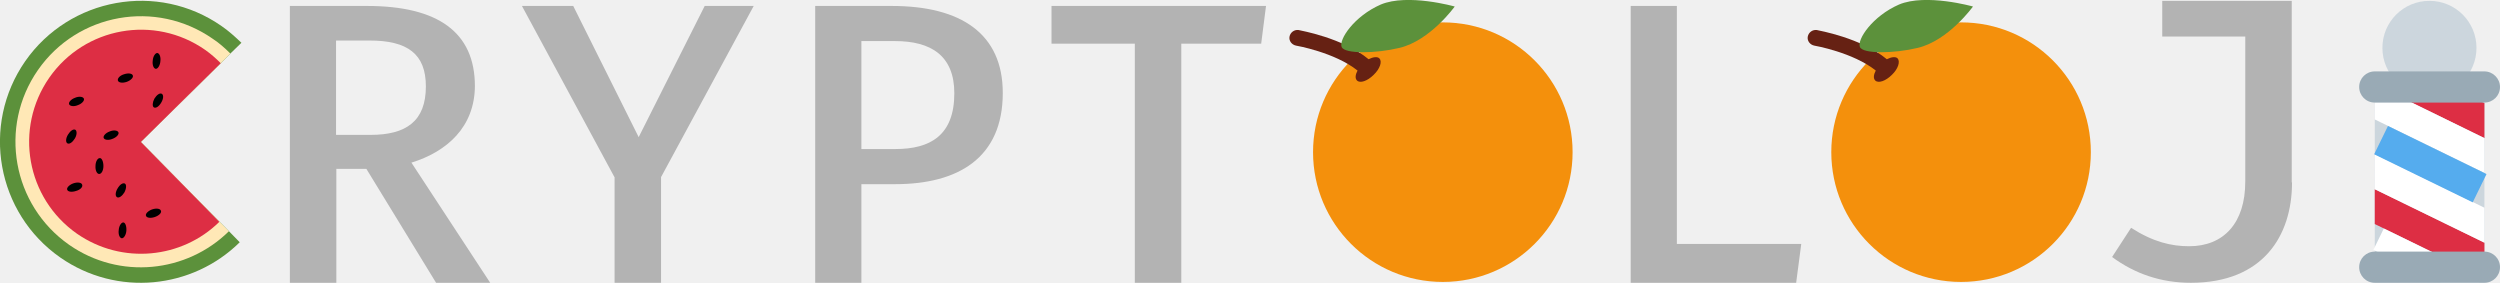
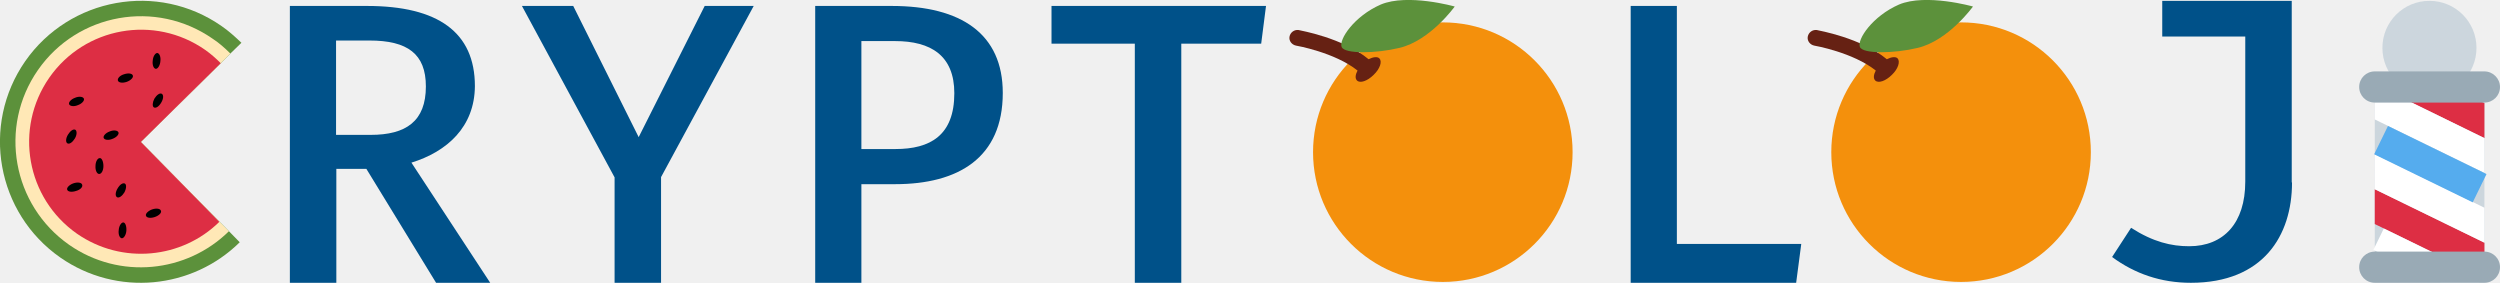
<svg xmlns="http://www.w3.org/2000/svg" xmlns:xlink="http://www.w3.org/1999/xlink" version="1.1" id="Layer_1" x="0px" y="0px" viewBox="0 0 882.3 99.8" enable-background="new 0 0 882.3 99.8" xml:space="preserve">
  <g>
    <g>
-       <path fill="#B3B3B3" d="M145.2,57.4L173,99.8h-19.1l-24.6-40.2h-10.6v40.2h-16.4V2.1h27.2c25.1,0,38.1,9.3,38.1,28.3    C167.5,44.8,157.8,53.5,145.2,57.4 M130.4,14.3h-11.8v33.3h12.2c12.5,0,19.5-4.8,19.5-17.1C150.3,19,143.8,14.3,130.4,14.3" />
-       <path fill="#B3B3B3" d="M315.9,65H304v34.8h-16.3V2.1h27c24.6,0,39.2,9.9,39.2,30.7C353.9,55.7,338.2,65,315.9,65 M315.9,14.5H304    v38.1h12c12.3,0,20.8-4.8,20.8-19.7C336.8,19.6,328.5,14.5,315.9,14.5" />
-       <polygon fill="#B3B3B3" points="416.9,99.8 400.5,99.8 400.5,15.4 371.1,15.4 371.1,2.1 446.8,2.1 445.1,15.4 416.9,15.4   " />
-       <polygon fill="#B3B3B3" points="575.5,2.1 591.8,2.1 591.8,86.1 635.7,86.1 633.9,99.8 575.5,99.8   " />
-       <path fill="#B3B3B3" d="M808.9,64.4c0,18.8-10.2,35.4-35.7,35.4c-10.6,0-19.8-3.2-27.8-9.1l6.7-10.3c7.8,5,14.2,6.5,20.5,6.5    c12.2,0,19.8-8.2,19.8-22.8V12.9h-29.3V0.3h45.7V64.4z" />
-       <polygon fill="#B3B3B3" points="233.3,99.8 216.9,99.8 216.9,62.6 184.2,2.1 202.3,2.1 225.4,48.4 248.7,2.1 266,2.1 233.3,62.5       " />
+       <path fill="#005189" d="M145.2,57.4L173,99.8h-19.1l-24.6-40.2h-10.6v40.2h-16.4V2.1h27.2c25.1,0,38.1,9.3,38.1,28.3    C167.5,44.8,157.8,53.5,145.2,57.4 M130.4,14.3h-11.8v33.3h12.2c12.5,0,19.5-4.8,19.5-17.1C150.3,19,143.8,14.3,130.4,14.3" />
+       <path fill="#005189" d="M315.9,65H304v34.8h-16.3V2.1h27c24.6,0,39.2,9.9,39.2,30.7C353.9,55.7,338.2,65,315.9,65 M315.9,14.5H304    v38.1h12c12.3,0,20.8-4.8,20.8-19.7C336.8,19.6,328.5,14.5,315.9,14.5" />
+       <polygon fill="#005189" points="416.9,99.8 400.5,99.8 400.5,15.4 371.1,15.4 371.1,2.1 446.8,2.1 445.1,15.4 416.9,15.4   " />
+       <polygon fill="#005189" points="575.5,2.1 591.8,2.1 591.8,86.1 635.7,86.1 633.9,99.8 575.5,99.8   " />
+       <path fill="#005189" d="M808.9,64.4c0,18.8-10.2,35.4-35.7,35.4c-10.6,0-19.8-3.2-27.8-9.1l6.7-10.3c7.8,5,14.2,6.5,20.5,6.5    c12.2,0,19.8-8.2,19.8-22.8V12.9h-29.3V0.3h45.7V64.4z" />
+       <polygon fill="#005189" points="233.3,99.8 216.9,99.8 216.9,62.6 184.2,2.1 202.3,2.1 225.4,48.4 248.7,2.1 266,2.1 233.3,62.5       " />
      <path fill="#5C913B" d="M77.4,78.2L49.7,50.1l28.2-27.8l3.4-3.4l3.9-3.8C83,13,80.8,11,78.2,9.2C55.7-6.5,24.6-0.9,8.9,21.6    C-6.8,44.2-1.2,75.2,21.3,90.9c20,13.9,46.6,11.1,63.3-5.4l-3.8-3.9L77.4,78.2z" />
      <path fill="#FFE8B6" d="M49.7,50.1l28.2-27.8l3.4-3.4c-1.9-1.9-3.9-3.7-6.2-5.2c-20.1-14-47.7-9.1-61.7,11    c-14,20.1-9,47.7,11,61.7c17.8,12.4,41.5,9.9,56.4-4.8l-3.4-3.4L49.7,50.1z" />
      <path fill="#DD2E44" d="M77.9,22.3c-1.7-1.7-3.5-3.3-5.5-4.7c-17.9-12.5-42.5-8.1-55,9.8C4.9,45.4,9.3,70,27.2,82.5    c15.9,11,37,8.8,50.2-4.2L49.7,50.1L77.9,22.3z" />
      <path d="M27.5,37.1c-1.4,0.6-2.8,0.4-3.1-0.3c-0.3-0.7,0.7-1.8,2.1-2.3c1.4-0.6,2.8-0.4,3.1,0.3C29.9,35.5,28.9,36.6,27.5,37.1" />
      <path d="M39.7,49c-1.4,0.6-2.8,0.4-3.1-0.3c-0.3-0.7,0.7-1.8,2.1-2.3c1.4-0.6,2.8-0.4,3.1,0.3C42.1,47.4,41.1,48.5,39.7,49" />
      <path d="M43.9,67.9c-0.8,1.3-1.9,2.1-2.6,1.7c-0.7-0.4-0.6-1.8,0.2-3.1c0.8-1.4,1.9-2.1,2.6-1.7C44.7,65.2,44.6,66.6,43.9,67.9" />
      <path d="M26.4,48.9c-0.8,1.3-1.9,2.1-2.6,1.7c-0.7-0.4-0.6-1.8,0.2-3.1c0.8-1.3,1.9-2.1,2.6-1.7C27.2,46.2,27.2,47.6,26.4,48.9" />
      <path d="M26.8,67.4c-1.5,0.5-2.9,0.3-3.1-0.5c-0.2-0.7,0.8-1.7,2.2-2.2c1.5-0.5,2.9-0.3,3.1,0.5C29.3,66,28.3,67,26.8,67.4" />
      <path d="M44.6,81.4c-0.1,1.5-0.9,2.7-1.6,2.7c-0.8-0.1-1.3-1.4-1.1-2.9c0.1-1.5,0.9-2.7,1.6-2.7C44.2,78.5,44.7,79.8,44.6,81.4" />
      <path d="M36.5,58.6c0,1.6-0.7,2.8-1.5,2.8c-0.8,0-1.4-1.3-1.3-2.8c0-1.5,0.7-2.8,1.5-2.8C35.9,55.7,36.5,57,36.5,58.6" />
      <path d="M54.6,76.6c-1.5,0.5-2.9,0.3-3.1-0.5c-0.2-0.7,0.8-1.7,2.2-2.2c1.5-0.5,2.9-0.3,3.1,0.5C57.1,75.1,56.1,76.1,54.6,76.6" />
      <path d="M54.5,34.8c0.8-1.3,1.9-2.1,2.6-1.7c0.7,0.4,0.6,1.8-0.2,3.1c-0.8,1.4-1.9,2.1-2.6,1.7C53.7,37.5,53.8,36.1,54.5,34.8" />
      <path d="M53.9,21.4c0.1-1.5,0.9-2.7,1.6-2.7c0.8,0.1,1.3,1.4,1.1,2.9c-0.1,1.5-0.9,2.7-1.6,2.7C54.2,24.2,53.7,22.9,53.9,21.4" />
      <path d="M43.8,26.2c1.5-0.5,2.9-0.3,3.1,0.5c0.2,0.7-0.8,1.7-2.2,2.2c-1.5,0.5-2.9,0.3-3.1-0.5C41.4,27.6,42.4,26.6,43.8,26.2" />
      <path fill="#F4900C" d="M463.4,53.7c0-25.3,20.5-45.8,45.8-45.8c25.3,0,45.8,20.5,45.8,45.8c0,25.3-20.5,45.8-45.8,45.8    C483.9,99.5,463.4,79,463.4,53.7" />
      <path fill="#662113" d="M486.8,20.6c-0.7-0.7-2.2-0.5-3.8,0.3c-9.2-7.6-24-10.1-24.7-10.3c-1.5-0.2-2.9,0.8-3.2,2.3    c-0.3,1.5,0.8,2.9,2.3,3.2c0.1,0,13.7,2.4,21.7,8.8c-0.8,1.5-0.9,2.8-0.2,3.5c1.1,1.1,3.7,0.2,5.9-2    C487,24.3,487.9,21.7,486.8,20.6" />
      <path fill="#5C913B" d="M513.4,2.3c0,0-8.6,12-19.5,14.6c-8.3,2-19.3,2.2-20.4-0.3c-1.1-2.6,4.4-10.9,13.8-15    C496.8-2.4,513.4,2.3,513.4,2.3" />
      <path fill="#F4900C" d="M646.3,53.7c0-25.3,20.5-45.8,45.8-45.8c25.3,0,45.8,20.5,45.8,45.8c0,25.3-20.5,45.8-45.8,45.8    C666.8,99.5,646.3,79,646.3,53.7" />
      <path fill="#662113" d="M669.7,20.6c-0.7-0.7-2.2-0.5-3.8,0.3c-9.2-7.6-24-10.1-24.7-10.3c-1.5-0.2-2.9,0.8-3.2,2.3    c-0.3,1.5,0.8,2.9,2.3,3.2c0.1,0,13.7,2.4,21.7,8.8c-0.8,1.5-0.9,2.8-0.2,3.5c1.1,1.1,3.7,0.2,5.9-2    C669.9,24.3,670.7,21.7,669.7,20.6" />
      <path fill="#5C913B" d="M696.3,2.3c0,0-8.6,12-19.5,14.6c-8.3,2-19.3,2.2-20.4-0.3c-1.1-2.6,4.4-10.9,13.8-15    C679.7-2.4,696.3,2.3,696.3,2.3" />
      <path fill="#CCD6DD" d="M874,16.9c0,9.2-7.4,16.6-16.6,16.6c-9.2,0-16.6-7.4-16.6-16.6c0-9.2,7.4-16.6,16.6-16.6    C866.6,0.3,874,7.7,874,16.9" />
      <rect x="838.1" y="33.5" fill="#CCD6DD" width="38.7" height="58.1" />
    </g>
    <g>
      <defs>
        <rect id="SVGID_1_" x="838.1" y="33.5" width="38.7" height="58.1" />
      </defs>
      <clipPath id="SVGID_2_">
        <use xlink:href="#SVGID_1_" overflow="visible" />
      </clipPath>
      <polygon clip-path="url(#SVGID_2_)" fill="#DD2E44" points="899.4,59.8 834.8,28.2 839.7,18.3 904.3,49.8   " />
      <polygon clip-path="url(#SVGID_2_)" fill="#DD2E44" points="880,99.5 815.4,68 820.3,58.1 884.9,89.6   " />
      <polygon clip-path="url(#SVGID_2_)" fill="#FFFFFF" points="894.6,69.7 830,38.2 834.8,28.2 899.4,59.8   " />
      <polygon clip-path="url(#SVGID_2_)" fill="#FFFFFF" points="884.9,89.6 820.3,58.1 825.1,48.1 889.7,79.6   " />
      <rect x="809.4" y="83.2" transform="matrix(0.8988 0.4385 -0.4385 0.8988 124.4915 -361.6438)" clip-path="url(#SVGID_2_)" fill="#FFFFFF" width="71.9" height="11.1" />
      <rect x="823.9" y="53.4" transform="matrix(0.8988 0.4385 -0.4385 0.8988 112.8907 -371.0411)" clip-path="url(#SVGID_2_)" fill="#55ACEE" width="71.9" height="11.1" />
    </g>
    <g>
      <path fill="#99AAB5" d="M882.3,30.7c0,3.1-2.5,5.5-5.5,5.5h-38.7c-3.1,0-5.5-2.5-5.5-5.5c0-3.1,2.5-5.5,5.5-5.5h38.7    C879.8,25.2,882.3,27.7,882.3,30.7" />
      <path fill="#99AAB5" d="M882.3,94.3c0,3.1-2.5,5.5-5.5,5.5h-38.7c-3.1,0-5.5-2.5-5.5-5.5c0-3.1,2.5-5.5,5.5-5.5h38.7    C879.8,88.8,882.3,91.2,882.3,94.3" />
    </g>
  </g>
</svg>
